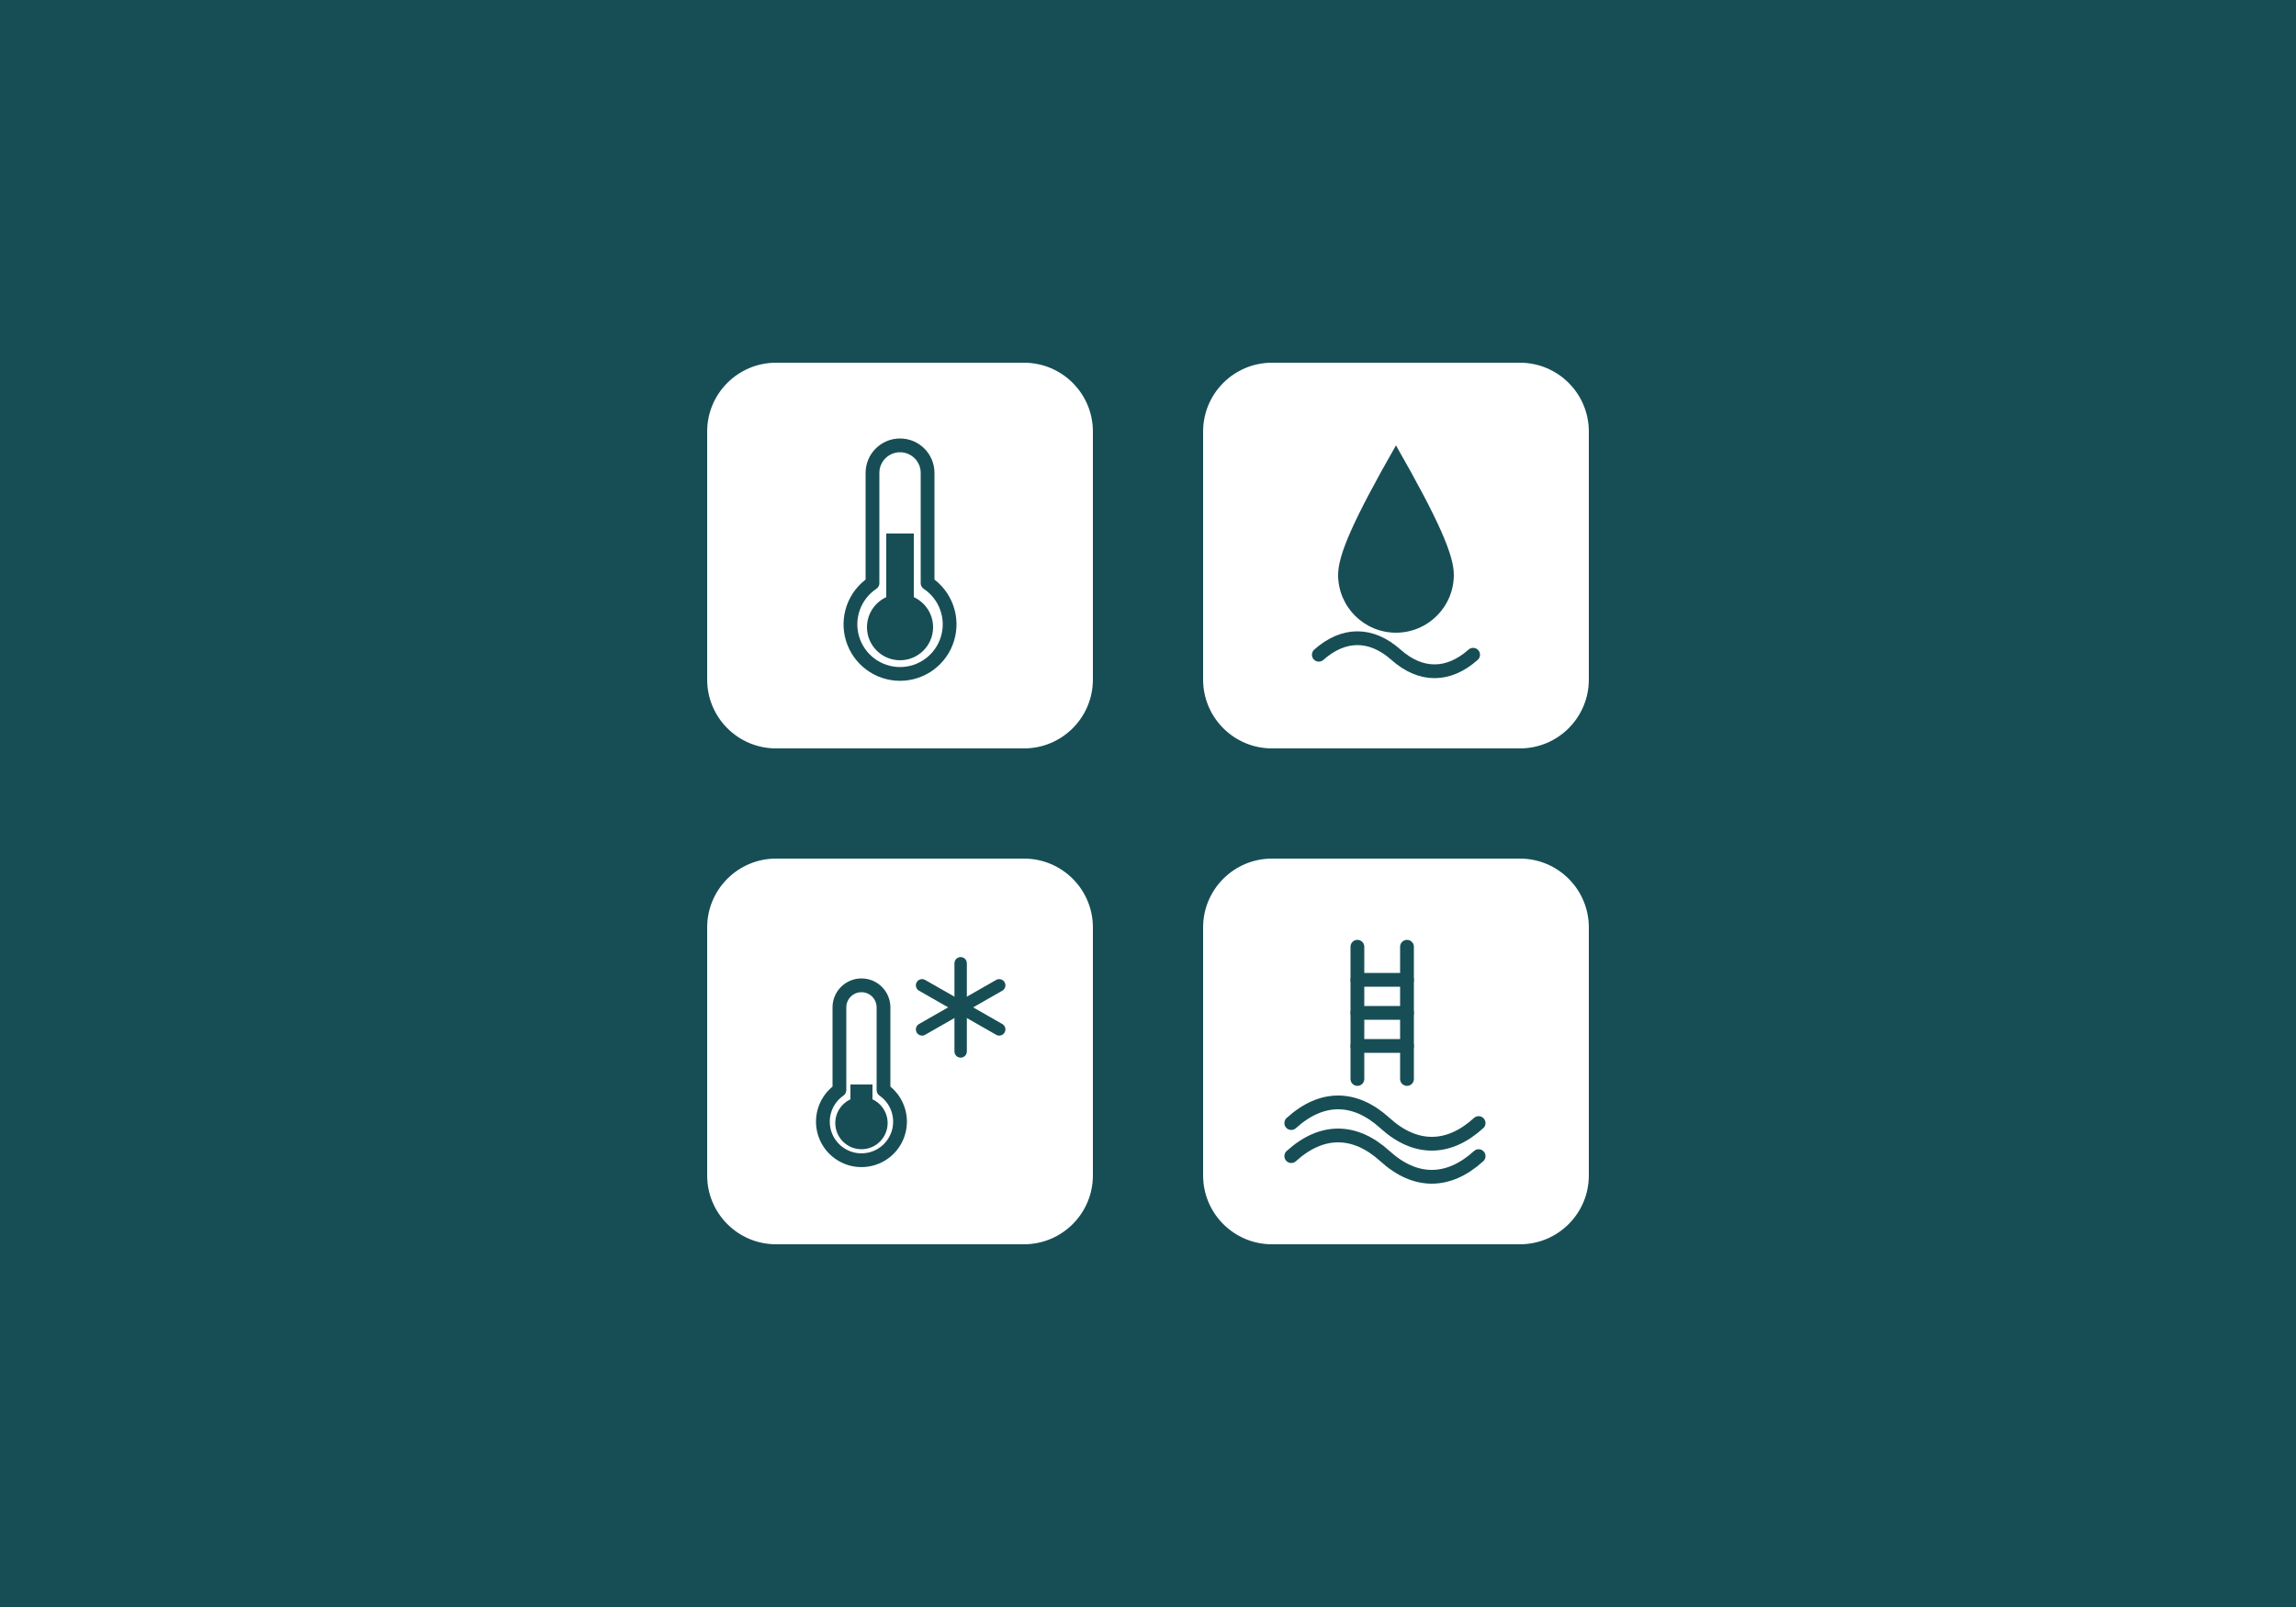
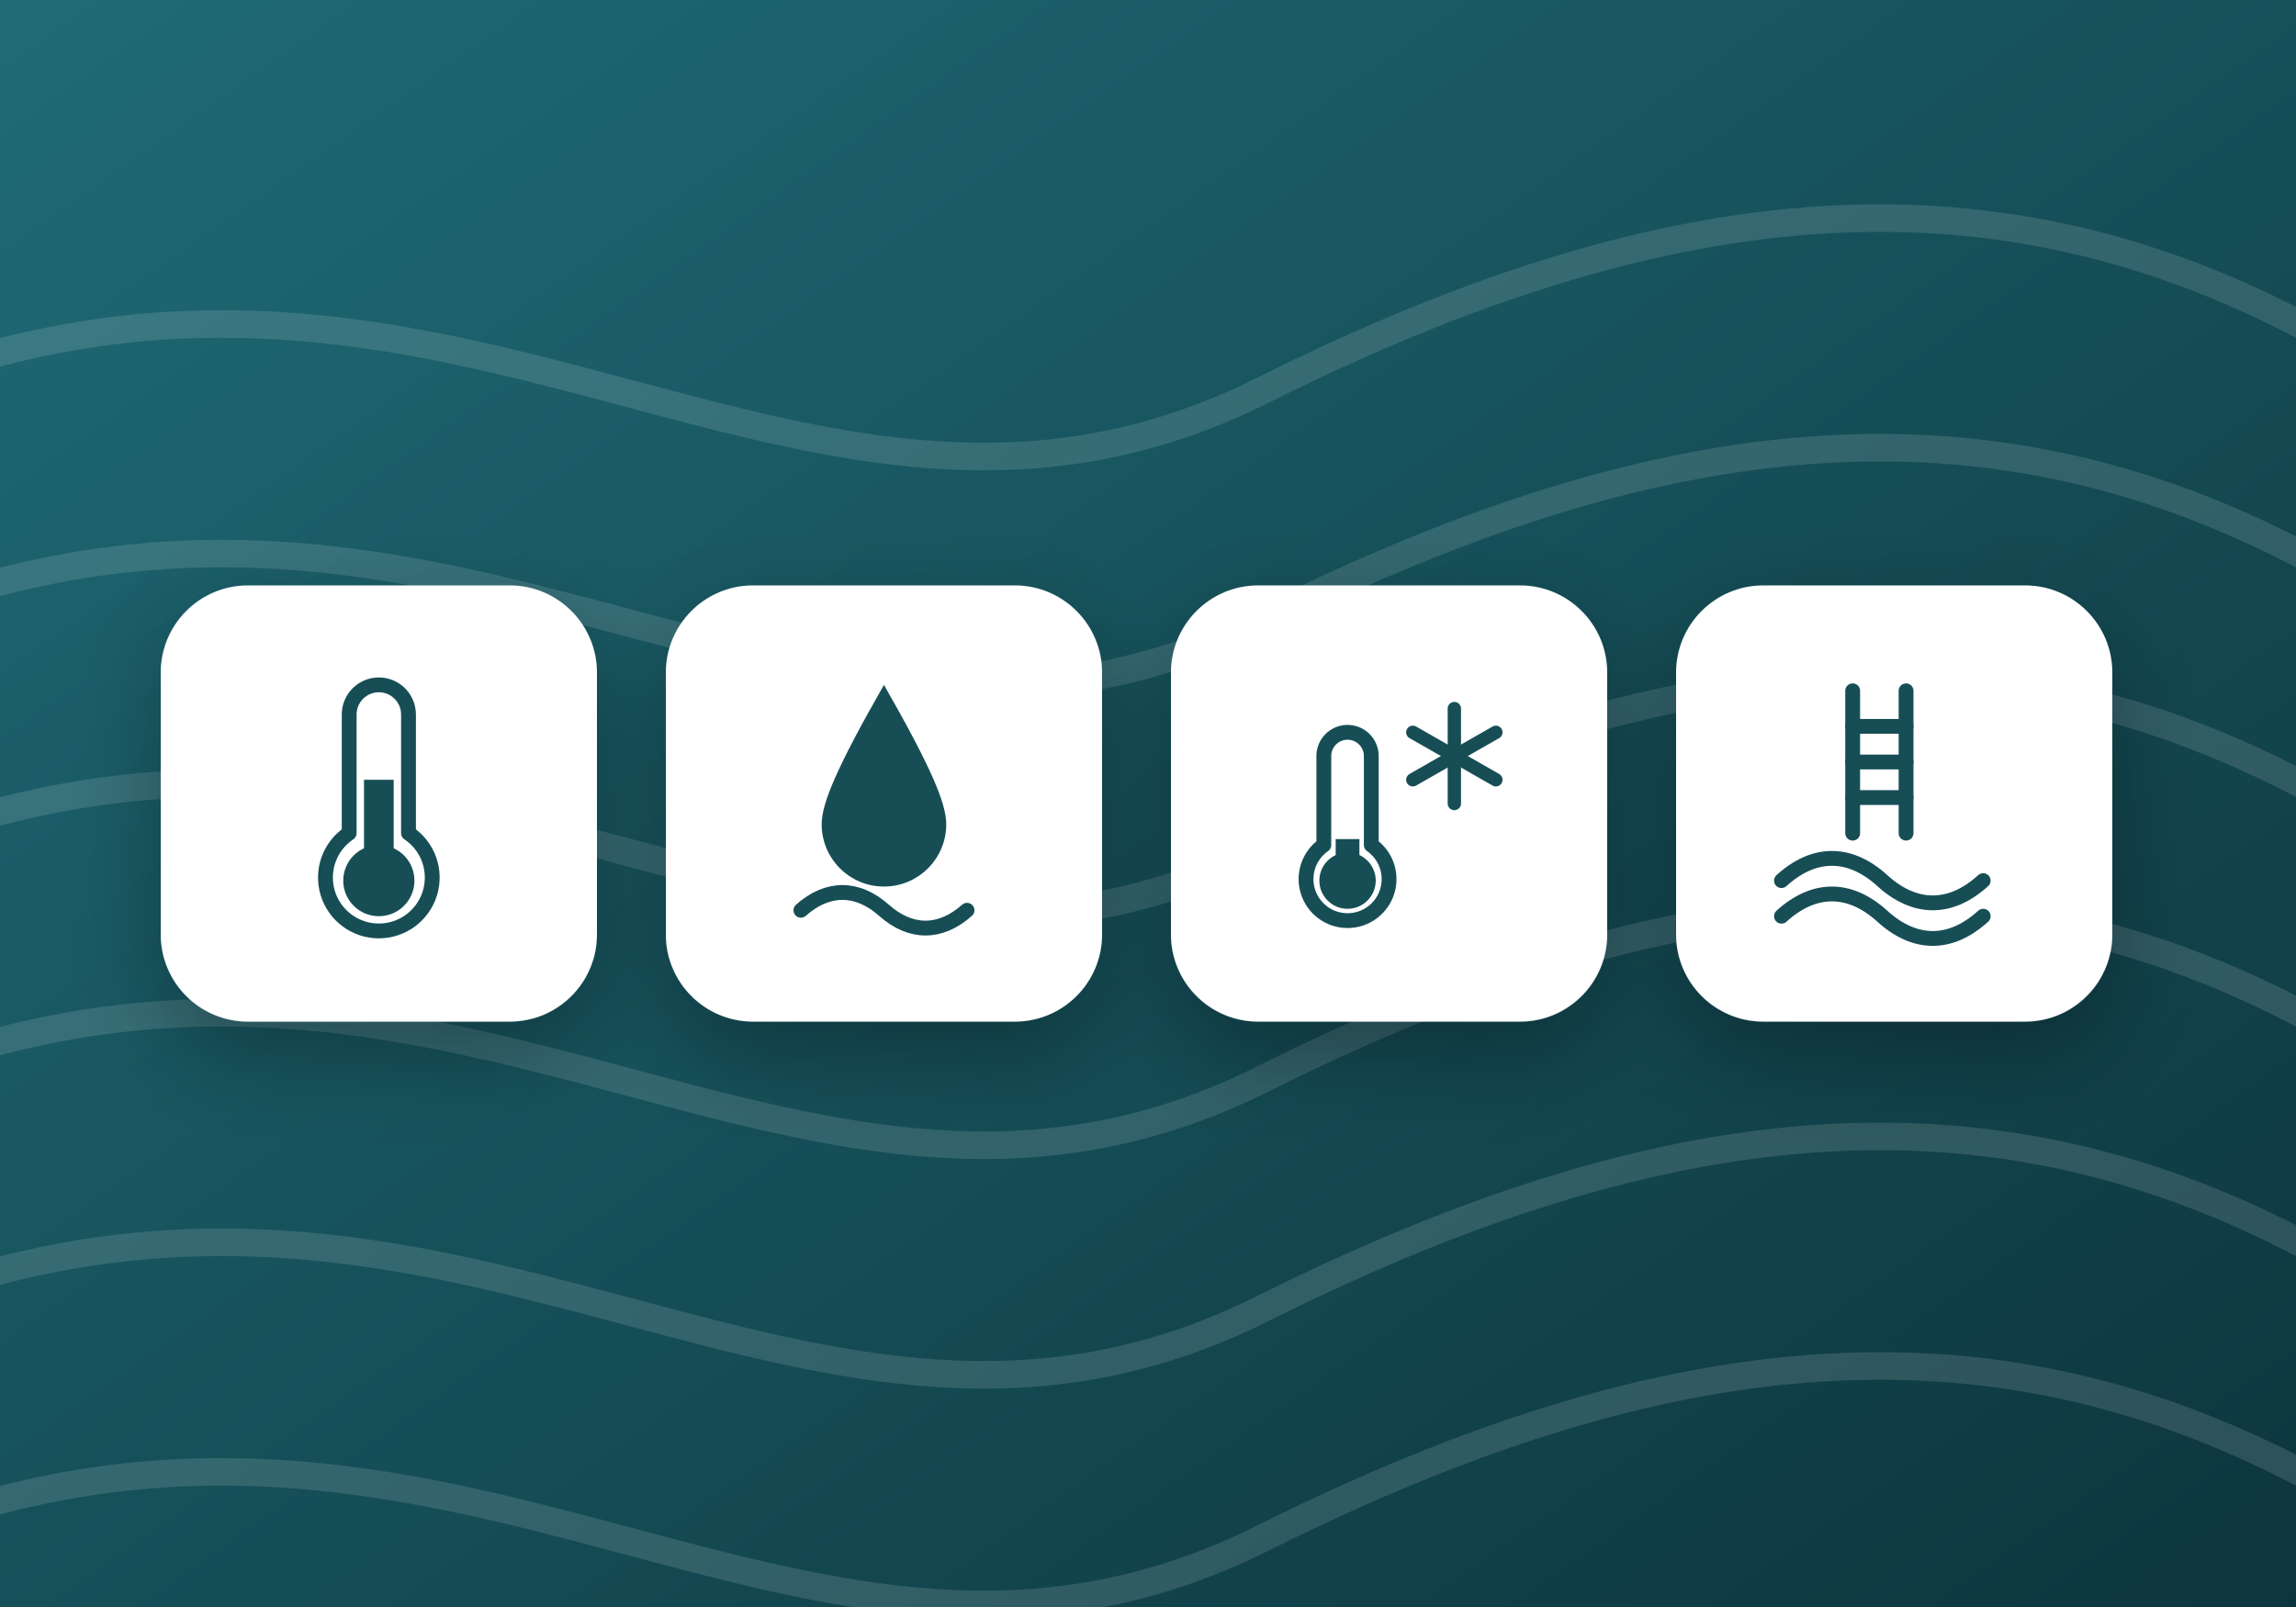
<svg xmlns="http://www.w3.org/2000/svg" viewBox="0 0 200 140">
-   <rect width="200" height="140" fill="#174E56" />
-   <g transform="translate(40,10) scale(1.2)">
-     <g fill="#ffffff">
-       <rect x="18" y="18" width="28" height="28" rx="5" />
-       <rect x="54" y="18" width="28" height="28" rx="5" />
-       <rect x="18" y="54" width="28" height="28" rx="5" />
-       <rect x="54" y="54" width="28" height="28" rx="5" />
+   <defs>
+     <linearGradient id="bg" x1="0" y1="0" x2="1" y2="1">
+       <stop offset="0" stop-color="#1f6b76" />
+       <stop offset="1" stop-color="#0d353d" />
+     </linearGradient>
+     <filter id="shadow" x="-50%" y="-50%" width="200%" height="200%">
+       <feDropShadow dx="0" dy="3" stdDeviation="4" flood-color="#000" flood-opacity="0.30" />
+     </filter>
+   </defs>
+   <rect width="200" height="140" fill="url(#bg)" />
+   <g fill="none" stroke="#ffffff" stroke-opacity="0.13" stroke-width="2.4">
+     <path d="M-10 34 C40 14 70 54 110 34 S180 14 210 34" />
+     <path d="M-10 54 C40 34 70 74 110 54 S180 34 210 54" />
+     <path d="M-10 74 C40 54 70 94 110 74 S180 54 210 74" />
+     <path d="M-10 94 C40 74 70 114 110 94 S180 74 210 94" />
+     <path d="M-10 114 C40 94 70 134 110 114 S180 94 210 114" />
+     <path d="M-10 134 C40 114 70 154 110 134 S180 114 210 134" />
+   </g>
+   <g filter="url(#shadow)" fill="#ffffff">
+     <rect x="14" y="51" width="38" height="38" rx="7.6" />
+     <rect x="58" y="51" width="38" height="38" rx="7.6" />
+     <rect x="102" y="51" width="38" height="38" rx="7.6" />
+     <rect x="146" y="51" width="38" height="38" rx="7.6" />
+   </g>
+   <g transform="translate(20.08,57.08) scale(0.2584)">
+     <path d="M40 20 a10 10 0 0 1 20 0 v40 a18 18 0 1 1 -20 0 Z" fill="none" stroke="#174E56" stroke-width="5" stroke-linejoin="round" />
+     <circle cx="50" cy="76" r="12" fill="#174E56" />
+     <rect x="45" y="42" width="10" height="34" fill="#174E56" />
+   </g>
+   <g transform="translate(64.08,57.08) scale(0.2584)">
+     <path d="M50 10 C66 38 71 50 71 57 A21 21 0 0 1 29 57 C29 50 34 38 50 10 Z" fill="#174E56" />
+     <path d="M22 86 c9-8 19-8 28 0 s19 8 28 0" fill="none" stroke="#174E56" stroke-width="5" stroke-linecap="round" />
+   </g>
+   <g transform="translate(108.08,57.08) scale(0.2584)">
+     <path d="M28 34 a8 8 0 0 1 16 0 v30 a14 14 0 1 1 -16 0 Z" fill="none" stroke="#174E56" stroke-width="5" stroke-linejoin="round" />
+     <circle cx="36" cy="76" r="9.5" fill="#174E56" />
+     <rect x="32" y="62" width="8" height="14" fill="#174E56" />
+     <g stroke="#174E56" stroke-width="4.5" stroke-linecap="round">
+       <line x1="72" y1="18" x2="72" y2="50" />
+       <line x1="58" y1="26" x2="86" y2="42" />
+       <line x1="86" y1="26" x2="58" y2="42" />
    </g>
-     <g transform="translate(22,22) scale(0.2)">
-       <path d="M40 20 a10 10 0 0 1 20 0 v40 a18 18 0 1 1 -20 0 Z" fill="none" stroke="#174E56" stroke-width="5" stroke-linejoin="round" />
-       <circle cx="50" cy="76" r="12" fill="#174E56" />
-       <rect x="45" y="42" width="10" height="34" fill="#174E56" />
-     </g>
-     <g transform="translate(58,22) scale(0.2)">
-       <path d="M50 10 C66 38 71 50 71 57 A21 21 0 0 1 29 57 C29 50 34 38 50 10 Z" fill="#174E56" />
-       <path d="M22 86 c9-8 19-8 28 0 s19 8 28 0" fill="none" stroke="#174E56" stroke-width="5" stroke-linecap="round" />
-     </g>
-     <g transform="translate(22,58) scale(0.2)">
-       <path d="M28 34 a8 8 0 0 1 16 0 v30 a14 14 0 1 1 -16 0 Z" fill="none" stroke="#174E56" stroke-width="5" stroke-linejoin="round" />
-       <circle cx="36" cy="76" r="9.5" fill="#174E56" />
-       <rect x="32" y="62" width="8" height="14" fill="#174E56" />
-       <g stroke="#174E56" stroke-width="4.5" stroke-linecap="round">
-         <line x1="72" y1="18" x2="72" y2="50" />
-         <line x1="58" y1="26" x2="86" y2="42" />
-         <line x1="86" y1="26" x2="58" y2="42" />
-       </g>
-     </g>
-     <g transform="translate(58,58) scale(0.2)">
-       <g fill="none" stroke="#174E56" stroke-width="5" stroke-linecap="round" stroke-linejoin="round">
-         <path d="M36 12 L36 60" />
-         <path d="M54 12 L54 60" />
-         <path d="M36 24 L54 24" />
-         <path d="M36 36 L54 36" />
-         <path d="M36 48 L54 48" />
-         <path d="M12 76 c11-10 23-10 34 0 s23 10 34 0" />
-         <path d="M12 88 c11-10 23-10 34 0 s23 10 34 0" />
-       </g>
+   </g>
+   <g transform="translate(152.08,57.08) scale(0.2584)">
+     <g fill="none" stroke="#174E56" stroke-width="5" stroke-linecap="round" stroke-linejoin="round">
+       <path d="M36 12 L36 60" />
+       <path d="M54 12 L54 60" />
+       <path d="M36 24 L54 24" />
+       <path d="M36 36 L54 36" />
+       <path d="M36 48 L54 48" />
+       <path d="M12 76 c11-10 23-10 34 0 s23 10 34 0" />
+       <path d="M12 88 c11-10 23-10 34 0 s23 10 34 0" />
    </g>
  </g>
</svg>
